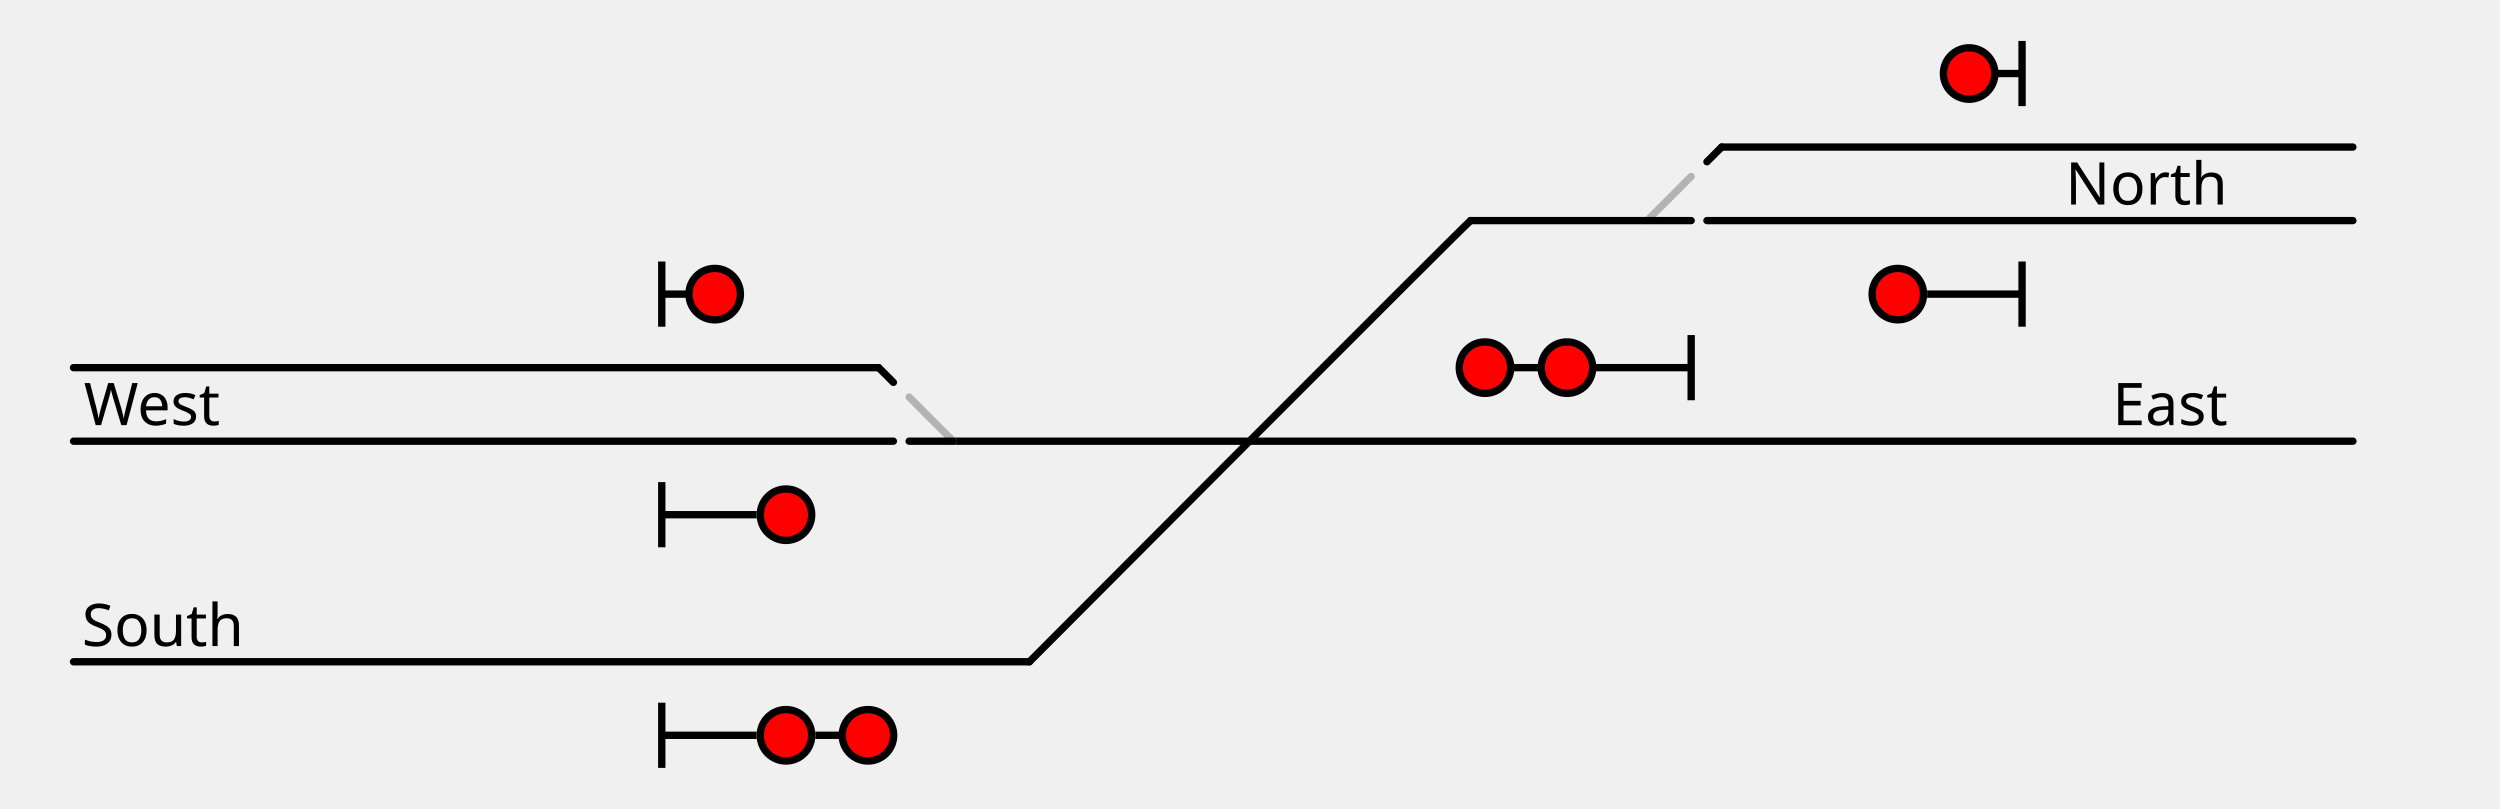
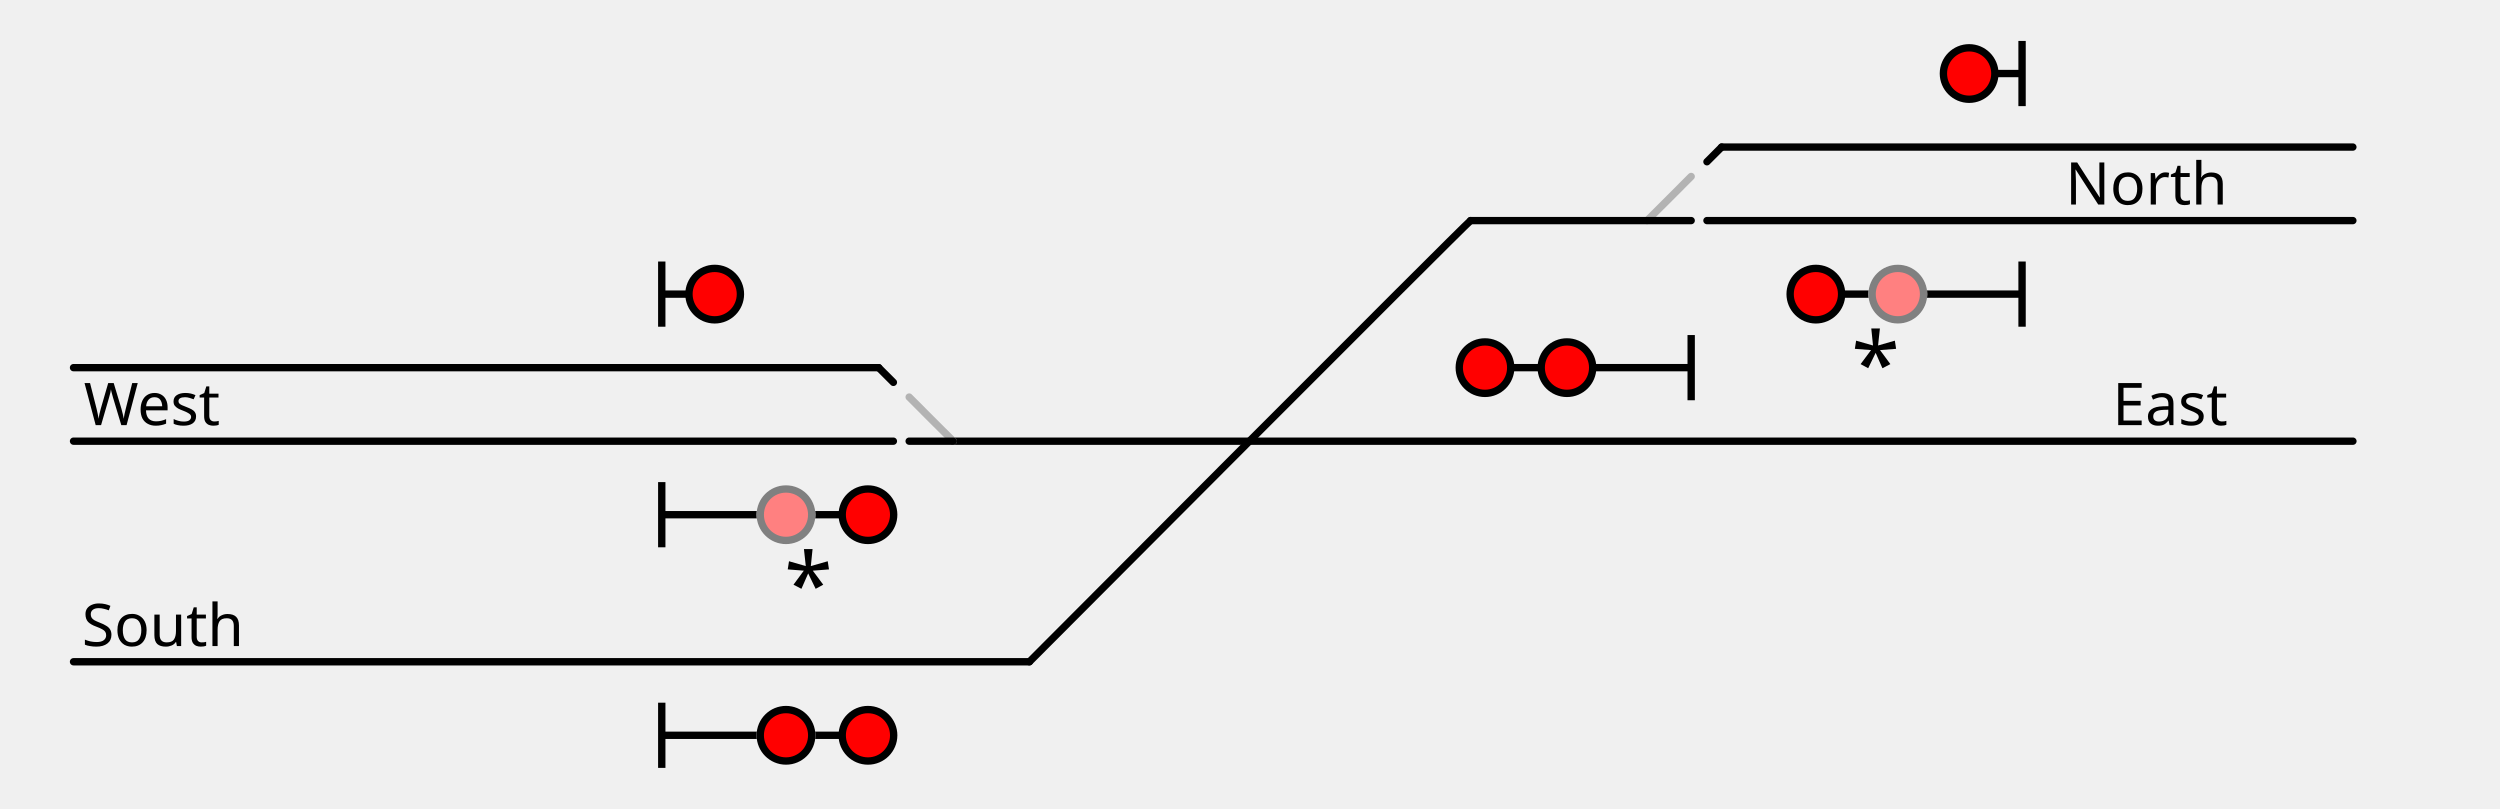
<svg xmlns="http://www.w3.org/2000/svg" xmlns:ns1="http://www.openswatchbook.org/uri/2009/osb" width="340" height="110" id="svg2" version="1.1">
  <defs id="defs4">
    <linearGradient id="linearGradient4081" ns1:paint="solid">
      <stop style="stop-color:#000000;stop-opacity:1;" offset="0" id="stop4083" />
    </linearGradient>
  </defs>
  <g id="layer1" transform="translate(0,-942.3622)">
    <path style="fill:none;stroke:#000000;stroke-width:1;stroke-linecap:round;stroke-linejoin:miter;stroke-miterlimit:4;stroke-opacity:1;stroke-dasharray:none" d="m 129.646,1002.362 190.351,0" id="path3006" />
    <path style="fill:none;stroke:#000000;stroke-width:1px;stroke-linecap:round;stroke-linejoin:miter;stroke-opacity:1" d="m 200,972.362 c -1.25,1.042 -60,60 -60,60" id="path3791" />
    <path style="fill:none;stroke:#000000;stroke-width:1px;stroke-linecap:round;stroke-linejoin:miter;stroke-opacity:1" d="m 140,1032.362 -130,0" id="path3793" />
    <path id="path3864" d="m 90,977.929 0,8.867" style="fill:none;stroke:#000000;stroke-width:1px;stroke-linecap:butt;stroke-linejoin:miter;stroke-opacity:1" />
    <path id="path3866" d="m 90,982.363 7.395,0" style="fill:none;stroke:#000000;stroke-width:1px;stroke-linecap:butt;stroke-linejoin:miter;stroke-opacity:1" />
    <path transform="matrix(0.6228895,0,0,0.6228895,-13.7798,959.6354)" d="m 183.785,36.487 c 0,3.103 -2.516,5.619 -5.619,5.619 -3.103,0 -5.619,-2.516 -5.619,-5.619 0,-3.103 2.516,-5.619 5.619,-5.619 3.103,0 5.619,2.516 5.619,5.619 z" id="path3868" style="fill:#ff0000;fill-opacity:1;stroke:#000000;stroke-width:1.605;stroke-linecap:round;stroke-miterlimit:4;stroke-opacity:1;stroke-dasharray:none" />
    <path style="fill:none;stroke:#000000;stroke-width:1px;stroke-linecap:round;stroke-linejoin:miter;stroke-opacity:1" d="m 119.5,992.363 -109.5,0" id="path3797" />
    <path style="fill:none;stroke:#000000;stroke-width:1;stroke-linecap:round;stroke-linejoin:miter;stroke-miterlimit:4;stroke-opacity:1;stroke-dasharray:none" d="M 121.5,1002.362 10,1002.362" id="path4075" />
    <path style="fill:none;stroke:#000000;stroke-width:1px;stroke-linecap:round;stroke-linejoin:miter;stroke-opacity:1" d="m 121.5,994.363 c -0.042,-0.035 -2,-2 -2,-2" id="path3791-3-4" />
-     <path id="path3097" d="m 90,1007.928 0,8.867" style="fill:none;stroke:#000000;stroke-width:1px;stroke-linecap:butt;stroke-linejoin:miter;stroke-opacity:1" />
-     <path id="path3099" d="m 90.196,1012.362 16.295,0" style="fill:none;stroke:#000000;stroke-width:1px;stroke-linecap:butt;stroke-linejoin:miter;stroke-opacity:1" />
-     <path transform="matrix(0.6228895,0,0,0.6228895,-4.082457,989.635)" d="m 183.785,36.487 c 0,3.103 -2.516,5.619 -5.619,5.619 -3.103,0 -5.619,-2.516 -5.619,-5.619 0,-3.103 2.516,-5.619 5.619,-5.619 3.103,0 5.619,2.516 5.619,5.619 z" id="path3894" style="fill:#ffffff;fill-opacity:1;stroke:#ffffff;stroke-width:1.605;stroke-linecap:round;stroke-miterlimit:4;stroke-opacity:1;stroke-dasharray:none" />
-     <path transform="matrix(0.6228895,0,0,0.6228895,-4.082457,989.635)" d="m 183.785,36.487 c 0,3.103 -2.516,5.619 -5.619,5.619 -3.103,0 -5.619,-2.516 -5.619,-5.619 0,-3.103 2.516,-5.619 5.619,-5.619 3.103,0 5.619,2.516 5.619,5.619 z" id="path3101" style="fill:#ff0000;fill-opacity:1;stroke:#000000;stroke-width:1.605;stroke-linecap:round;stroke-miterlimit:4;stroke-opacity:1;stroke-dasharray:none" />
    <path id="path3097-4" d="m 90,1037.928 0,8.867" style="fill:none;stroke:#000000;stroke-width:1px;stroke-linecap:butt;stroke-linejoin:miter;stroke-opacity:1" />
    <path id="path3099-4" d="m 90.37,1042.362 25.049,0" style="fill:none;stroke:#000000;stroke-width:1px;stroke-linecap:butt;stroke-linejoin:miter;stroke-opacity:1" />
    <path transform="matrix(0.6228895,0,0,0.6228895,-4.082461,1019.635)" d="m 183.785,36.487 c 0,3.103 -2.516,5.619 -5.619,5.619 -3.103,0 -5.619,-2.516 -5.619,-5.619 0,-3.103 2.516,-5.619 5.619,-5.619 3.103,0 5.619,2.516 5.619,5.619 z" id="path3894-8" style="fill:#ffffff;fill-opacity:1;stroke:#ffffff;stroke-width:1.605;stroke-linecap:round;stroke-miterlimit:4;stroke-opacity:1;stroke-dasharray:none" />
    <path transform="matrix(0.6228895,0,0,0.6228895,-4.082461,1019.635)" d="m 183.785,36.487 c 0,3.103 -2.516,5.619 -5.619,5.619 -3.103,0 -5.619,-2.516 -5.619,-5.619 0,-3.103 2.516,-5.619 5.619,-5.619 3.103,0 5.619,2.516 5.619,5.619 z" id="path3101-0" style="fill:#ff0000;fill-opacity:1;stroke:#000000;stroke-width:1.605;stroke-linecap:round;stroke-miterlimit:4;stroke-opacity:1;stroke-dasharray:none" />
    <path transform="matrix(0.6228895,0,0,0.6228895,7.064029,1019.635)" d="m 183.785,36.487 c 0,3.103 -2.516,5.619 -5.619,5.619 -3.103,0 -5.619,-2.516 -5.619,-5.619 0,-3.103 2.516,-5.619 5.619,-5.619 3.103,0 5.619,2.516 5.619,5.619 z" id="path3103-3" style="fill:#ff0000;fill-opacity:1;stroke:#000000;stroke-width:1.605;stroke-linecap:round;stroke-miterlimit:4;stroke-opacity:1;stroke-dasharray:none" />
    <path id="path3097-7-7" d="m 230,996.796 0,-8.867" style="fill:none;stroke:#000000;stroke-width:1px;stroke-linecap:butt;stroke-linejoin:miter;stroke-opacity:1" />
    <path id="path3099-9-6" d="m 229.63,992.362 -25.049,0" style="fill:none;stroke:#000000;stroke-width:1px;stroke-linecap:butt;stroke-linejoin:miter;stroke-opacity:1" />
    <path transform="matrix(-0.6228895,0,0,-0.6228895,312.9367,1015.089)" d="m 183.785,36.487 c 0,3.103 -2.516,5.619 -5.619,5.619 -3.103,0 -5.619,-2.516 -5.619,-5.619 0,-3.103 2.516,-5.619 5.619,-5.619 3.103,0 5.619,2.516 5.619,5.619 z" id="path3103-9-6" style="fill:#ff0000;fill-opacity:1;stroke:#000000;stroke-width:1.605;stroke-linecap:round;stroke-miterlimit:4;stroke-opacity:1;stroke-dasharray:none" />
    <path transform="matrix(-0.6228895,0,0,-0.6228895,324.0832,1015.089)" d="m 183.785,36.487 c 0,3.103 -2.516,5.619 -5.619,5.619 -3.103,0 -5.619,-2.516 -5.619,-5.619 0,-3.103 2.516,-5.619 5.619,-5.619 3.103,0 5.619,2.516 5.619,5.619 z" id="path3101-4-4" style="fill:#ff0000;fill-opacity:1;stroke:#000000;stroke-width:1.605;stroke-linecap:round;stroke-miterlimit:4;stroke-opacity:1;stroke-dasharray:none" />
    <path style="fill:none;stroke:#b3b3b3;stroke-width:1px;stroke-linecap:round;stroke-linejoin:miter;stroke-opacity:1" d="m 129.646,1002.362 c -0.125,-0.104 -6,-6 -6,-6" id="path3791-3" />
    <path style="fill:none;stroke:#000000;stroke-width:1px;stroke-linecap:round;stroke-linejoin:miter;stroke-opacity:1" d="m 123.646,1002.362 6,0" id="path4077" />
    <path style="fill:none;stroke:#000000;stroke-width:1px;stroke-linecap:round;stroke-linejoin:miter;stroke-opacity:1" d="M 234.146 20 L 319.99 20 " id="path3797-4" transform="translate(0,942.3622)" />
    <path style="fill:none;stroke:#000000;stroke-width:1;stroke-linecap:round;stroke-linejoin:miter;stroke-miterlimit:4;stroke-opacity:1;stroke-dasharray:none" d="m 232.146,972.362 87.844,0" id="path4075-9" />
    <path style="fill:none;stroke:#000000;stroke-width:1px;stroke-linecap:round;stroke-linejoin:miter;stroke-opacity:1" d="m 232.146,964.362 c 0.042,-0.035 2,-2 2,-2" id="path3791-3-4-7" />
    <path style="fill:none;stroke:#b3b3b3;stroke-width:1px;stroke-linecap:round;stroke-linejoin:miter;stroke-opacity:1" d="m 224,972.362 c 0.125,-0.104 6,-6 6,-6" id="path3791-3-6" />
    <path style="fill:none;stroke:#000000;stroke-width:1px;stroke-linecap:round;stroke-linejoin:miter;stroke-opacity:1" d="m 230,972.362 -30,0" id="path4077-2" />
-     <g id="g3955" transform="matrix(-1,0,0,1,440.3027,-134.9999)">
-       <path style="fill:none;stroke:#000000;stroke-width:1px;stroke-linecap:butt;stroke-linejoin:miter;stroke-opacity:1" d="m 165.303,1082.929 0,8.867" id="path3864-8" />
-       <path style="fill:none;stroke:#000000;stroke-width:1px;stroke-linecap:butt;stroke-linejoin:miter;stroke-opacity:1" d="m 165.303,1087.362 7.395,0" id="path3866-7" />
-       <path style="fill:#ff0000;fill-opacity:1;stroke:#000000;stroke-width:1.605;stroke-linecap:round;stroke-miterlimit:4;stroke-opacity:1;stroke-dasharray:none" id="path3868-8" d="m 183.785,36.487 c 0,3.103 -2.516,5.619 -5.619,5.619 -3.103,0 -5.619,-2.516 -5.619,-5.619 0,-3.103 2.516,-5.619 5.619,-5.619 3.103,0 5.619,2.516 5.619,5.619 z" transform="matrix(0.6228895,0,0,0.6228895,61.52248,1064.635)" />
-       <path style="fill:none;stroke:#000000;stroke-width:1px;stroke-linecap:butt;stroke-linejoin:miter;stroke-opacity:1" d="m 165.303,1112.928 0,8.867" id="path3097-7" />
-       <path style="fill:none;stroke:#000000;stroke-width:1px;stroke-linecap:butt;stroke-linejoin:miter;stroke-opacity:1" d="m 165.498,1117.362 16.295,0" id="path3099-8" />
-       <path style="fill:#ffffff;fill-opacity:1;stroke:#ffffff;stroke-width:1.605;stroke-linecap:round;stroke-miterlimit:4;stroke-opacity:1;stroke-dasharray:none" id="path3894-5" d="m 183.785,36.487 c 0,3.103 -2.516,5.619 -5.619,5.619 -3.103,0 -5.619,-2.516 -5.619,-5.619 0,-3.103 2.516,-5.619 5.619,-5.619 3.103,0 5.619,2.516 5.619,5.619 z" transform="matrix(0.6228895,0,0,0.6228895,71.21982,1094.635)" />
-       <path style="fill:#ff0000;fill-opacity:1;stroke:#000000;stroke-width:1.605;stroke-linecap:round;stroke-miterlimit:4;stroke-opacity:1;stroke-dasharray:none" id="path3101-6" d="m 183.785,36.487 c 0,3.103 -2.516,5.619 -5.619,5.619 -3.103,0 -5.619,-2.516 -5.619,-5.619 0,-3.103 2.516,-5.619 5.619,-5.619 3.103,0 5.619,2.516 5.619,5.619 z" transform="matrix(0.6228895,0,0,0.6228895,71.21982,1094.635)" />
-     </g>
+     <path id="path3864-8" d="m 275,947.929 0,8.867" style="fill:none;stroke:#000000;stroke-width:1px;stroke-linecap:butt;stroke-linejoin:miter;stroke-opacity:1" />
+     <path id="path3866-7" d="m 275,952.363 -7.395,0" style="fill:none;stroke:#000000;stroke-width:1px;stroke-linecap:butt;stroke-linejoin:miter;stroke-opacity:1" />
+     <path transform="matrix(-0.6228895,0,0,0.6228895,378.7802,929.6353)" d="m 183.785,36.487 a 5.619,5.619 0 1 1 -11.238,0 5.619,5.619 0 1 1 11.238,0 z" id="path3868-8" style="fill:#ff0000;fill-opacity:1;stroke:#000000;stroke-width:1.605;stroke-linecap:round;stroke-miterlimit:4;stroke-opacity:1;stroke-dasharray:none" />
    <text xml:space="preserve" style="font-size:12px;font-style:normal;font-weight:normal;line-height:125%;letter-spacing:0px;word-spacing:0px;fill:#000000;fill-opacity:1;stroke:none;font-family:Sans" x="11.402" y="1000.179" id="text3964">
      <tspan id="tspan3966" x="11.402" y="1000.179" style="font-size:8px">West</tspan>
    </text>
    <text xml:space="preserve" style="font-size:12px;font-style:normal;font-weight:normal;line-height:125%;letter-spacing:0px;word-spacing:0px;fill:#000000;fill-opacity:1;stroke:none;font-family:Sans" x="318.545" y="970.179" id="text3964-3">
      <tspan id="tspan3966-5" x="318.545" y="970.179" style="font-size:8px;text-align:end;text-anchor:end">North</tspan>
    </text>
    <text xml:space="preserve" style="font-size:12px;font-style:normal;font-weight:normal;line-height:125%;letter-spacing:0px;word-spacing:0px;fill:#000000;fill-opacity:1;stroke:none;font-family:Sans" x="318.552" y="1000.179" id="text3964-3-9">
      <tspan id="tspan3966-5-5" x="318.552" y="1000.179" style="font-size:8px;text-align:end;text-anchor:end">East</tspan>
    </text>
    <text xml:space="preserve" style="font-size:12px;font-style:normal;font-weight:normal;line-height:125%;letter-spacing:0px;word-spacing:0px;fill:#000000;fill-opacity:1;stroke:none;font-family:Sans" x="11.141" y="1030.226" id="text3964-6">
      <tspan id="tspan3966-7" x="11.141" y="1030.226" style="font-size:8px">South</tspan>
    </text>
+     <path id="path3097-4-6" d="m 90,1007.928 0,8.867" style="fill:none;stroke:#000000;stroke-width:1px;stroke-linecap:butt;stroke-linejoin:miter;stroke-opacity:1" />
+     <path id="path3099-4-7" d="m 90.37,1012.362 25.049,0" style="fill:none;stroke:#000000;stroke-width:1px;stroke-linecap:butt;stroke-linejoin:miter;stroke-opacity:1" />
+     <path transform="matrix(0.6228895,0,0,0.6228895,-4.082844,989.635)" d="m 183.785,36.487 a 5.619,5.619 0 1 1 -11.238,0 5.619,5.619 0 1 1 11.238,0 z" id="path3894-8-9" style="fill:#ffffff;fill-opacity:1;stroke:#ffffff;stroke-width:1.605;stroke-linecap:round;stroke-miterlimit:4;stroke-opacity:1;stroke-dasharray:none" />
+     <path transform="matrix(0.6228895,0,0,0.6228895,-4.082844,989.635)" d="m 183.785,36.487 a 5.619,5.619 0 1 1 -11.238,0 5.619,5.619 0 1 1 11.238,0 z" id="path3101-0-2" style="fill:#ff8080;fill-opacity:1;stroke:#808080;stroke-width:1.605;stroke-linecap:round;stroke-miterlimit:4;stroke-opacity:1;stroke-dasharray:none" />
+     <path transform="matrix(0.6228895,0,0,0.6228895,7.063646,989.6351)" d="m 183.785,36.487 a 5.619,5.619 0 1 1 -11.238,0 5.619,5.619 0 1 1 11.238,0 z" id="path3103-3-6" style="fill:#ff0000;fill-opacity:1;stroke:#000000;stroke-width:1.605;stroke-linecap:round;stroke-miterlimit:4;stroke-opacity:1;stroke-dasharray:none" />
+     <text xml:space="preserve" style="font-size:12px;font-style:normal;font-weight:normal;line-height:125%;letter-spacing:0px;word-spacing:0px;fill:#000000;fill-opacity:1;stroke:none;font-family:Sans" x="106.647" y="1026.161" id="text3845">
+       <tspan id="tspan3847" x="106.647" y="1026.161">*</tspan>
+     </text>
+     <g id="g3885" transform="matrix(-1,0,0,1,432.2294,-111.6077)">
+       <path style="fill:none;stroke:#000000;stroke-width:1px;stroke-linecap:butt;stroke-linejoin:miter;stroke-opacity:1" d="m 157.229,1089.536 0,8.867" id="path3097-4-6-0" />
+       <path style="fill:none;stroke:#000000;stroke-width:1px;stroke-linecap:butt;stroke-linejoin:miter;stroke-opacity:1" d="m 157.6,1093.97 25.049,0" id="path3099-4-7-4" />
+       <path style="fill:#ffffff;fill-opacity:1;stroke:#ffffff;stroke-width:1.605;stroke-linecap:round;stroke-miterlimit:4;stroke-opacity:1;stroke-dasharray:none" id="path3894-8-9-3" d="m 183.785,36.487 c 0,3.103 -2.516,5.619 -5.619,5.619 -3.103,0 -5.619,-2.516 -5.619,-5.619 0,-3.103 2.516,-5.619 5.619,-5.619 3.103,0 5.619,2.516 5.619,5.619 z" transform="matrix(0.6228895,0,0,0.6228895,63.14657,1071.243)" />
+       <path style="fill:#ff8080;fill-opacity:1;stroke:#808080;stroke-width:1.605;stroke-linecap:round;stroke-miterlimit:4;stroke-opacity:1;stroke-dasharray:none" id="path3101-0-2-9" d="m 183.785,36.487 c 0,3.103 -2.516,5.619 -5.619,5.619 -3.103,0 -5.619,-2.516 -5.619,-5.619 0,-3.103 2.516,-5.619 5.619,-5.619 3.103,0 5.619,2.516 5.619,5.619 z" transform="matrix(0.6228895,0,0,0.6228895,63.14657,1071.243)" />
+       <path style="fill:#ff0000;fill-opacity:1;stroke:#000000;stroke-width:1.605;stroke-linecap:round;stroke-miterlimit:4;stroke-opacity:1;stroke-dasharray:none" id="path3103-3-6-8" d="m 183.785,36.487 c 0,3.103 -2.516,5.619 -5.619,5.619 -3.103,0 -5.619,-2.516 -5.619,-5.619 0,-3.103 2.516,-5.619 5.619,-5.619 3.103,0 5.619,2.516 5.619,5.619 z" transform="matrix(0.6228895,0,0,0.6228895,74.29306,1071.243)" />
+       <text id="text3845-5" y="1107.768" x="173.876" style="font-size:12px;font-style:normal;font-weight:normal;line-height:125%;letter-spacing:0px;word-spacing:0px;fill:#000000;fill-opacity:1;stroke:none;font-family:Sans" xml:space="preserve">
+         <tspan y="1107.768" x="173.876" id="tspan3847-1">*</tspan>
+       </text>
+     </g>
+     <text xml:space="preserve" style="font-size:12px;font-style:normal;font-weight:normal;line-height:125%;letter-spacing:0px;word-spacing:0px;fill:#000000;fill-opacity:1;stroke:none;font-family:Sans" x="185.262" y="83.837" id="text3901" transform="translate(0,942.3622)">
+       <tspan x="185.262" y="83.837" style="font-size:8px" id="tspan3907" />
+     </text>
  </g>
</svg>
